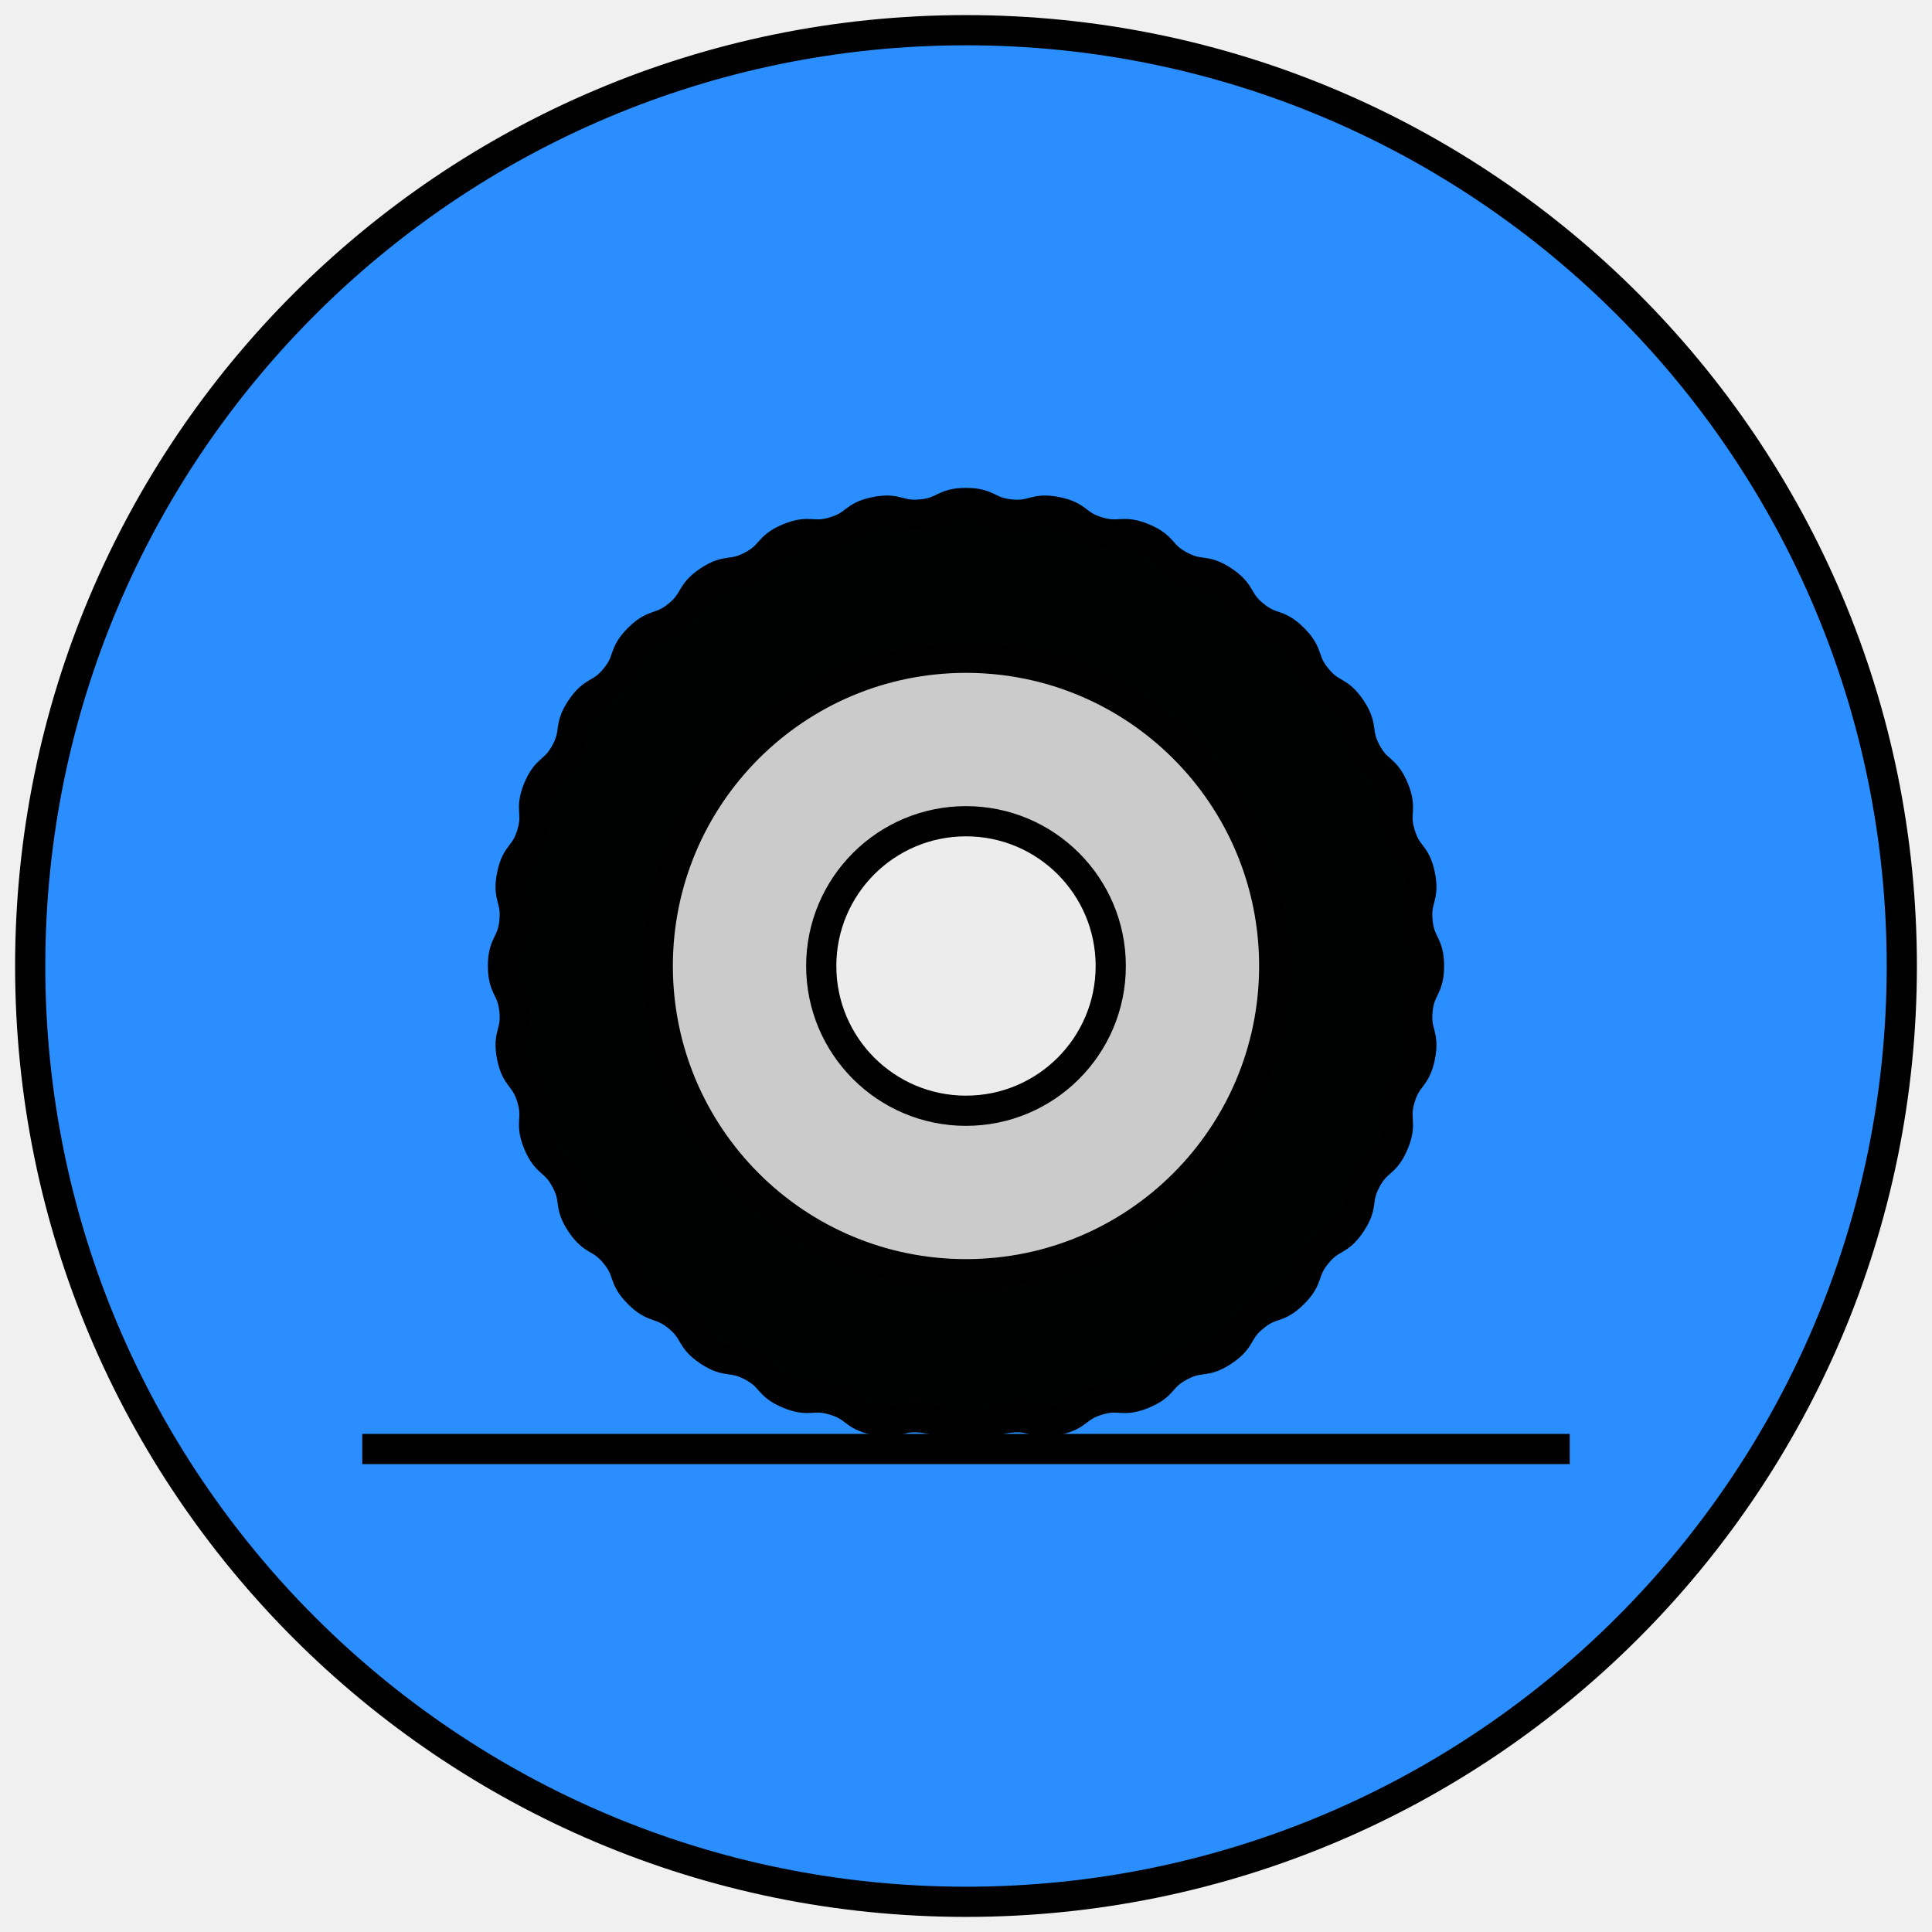
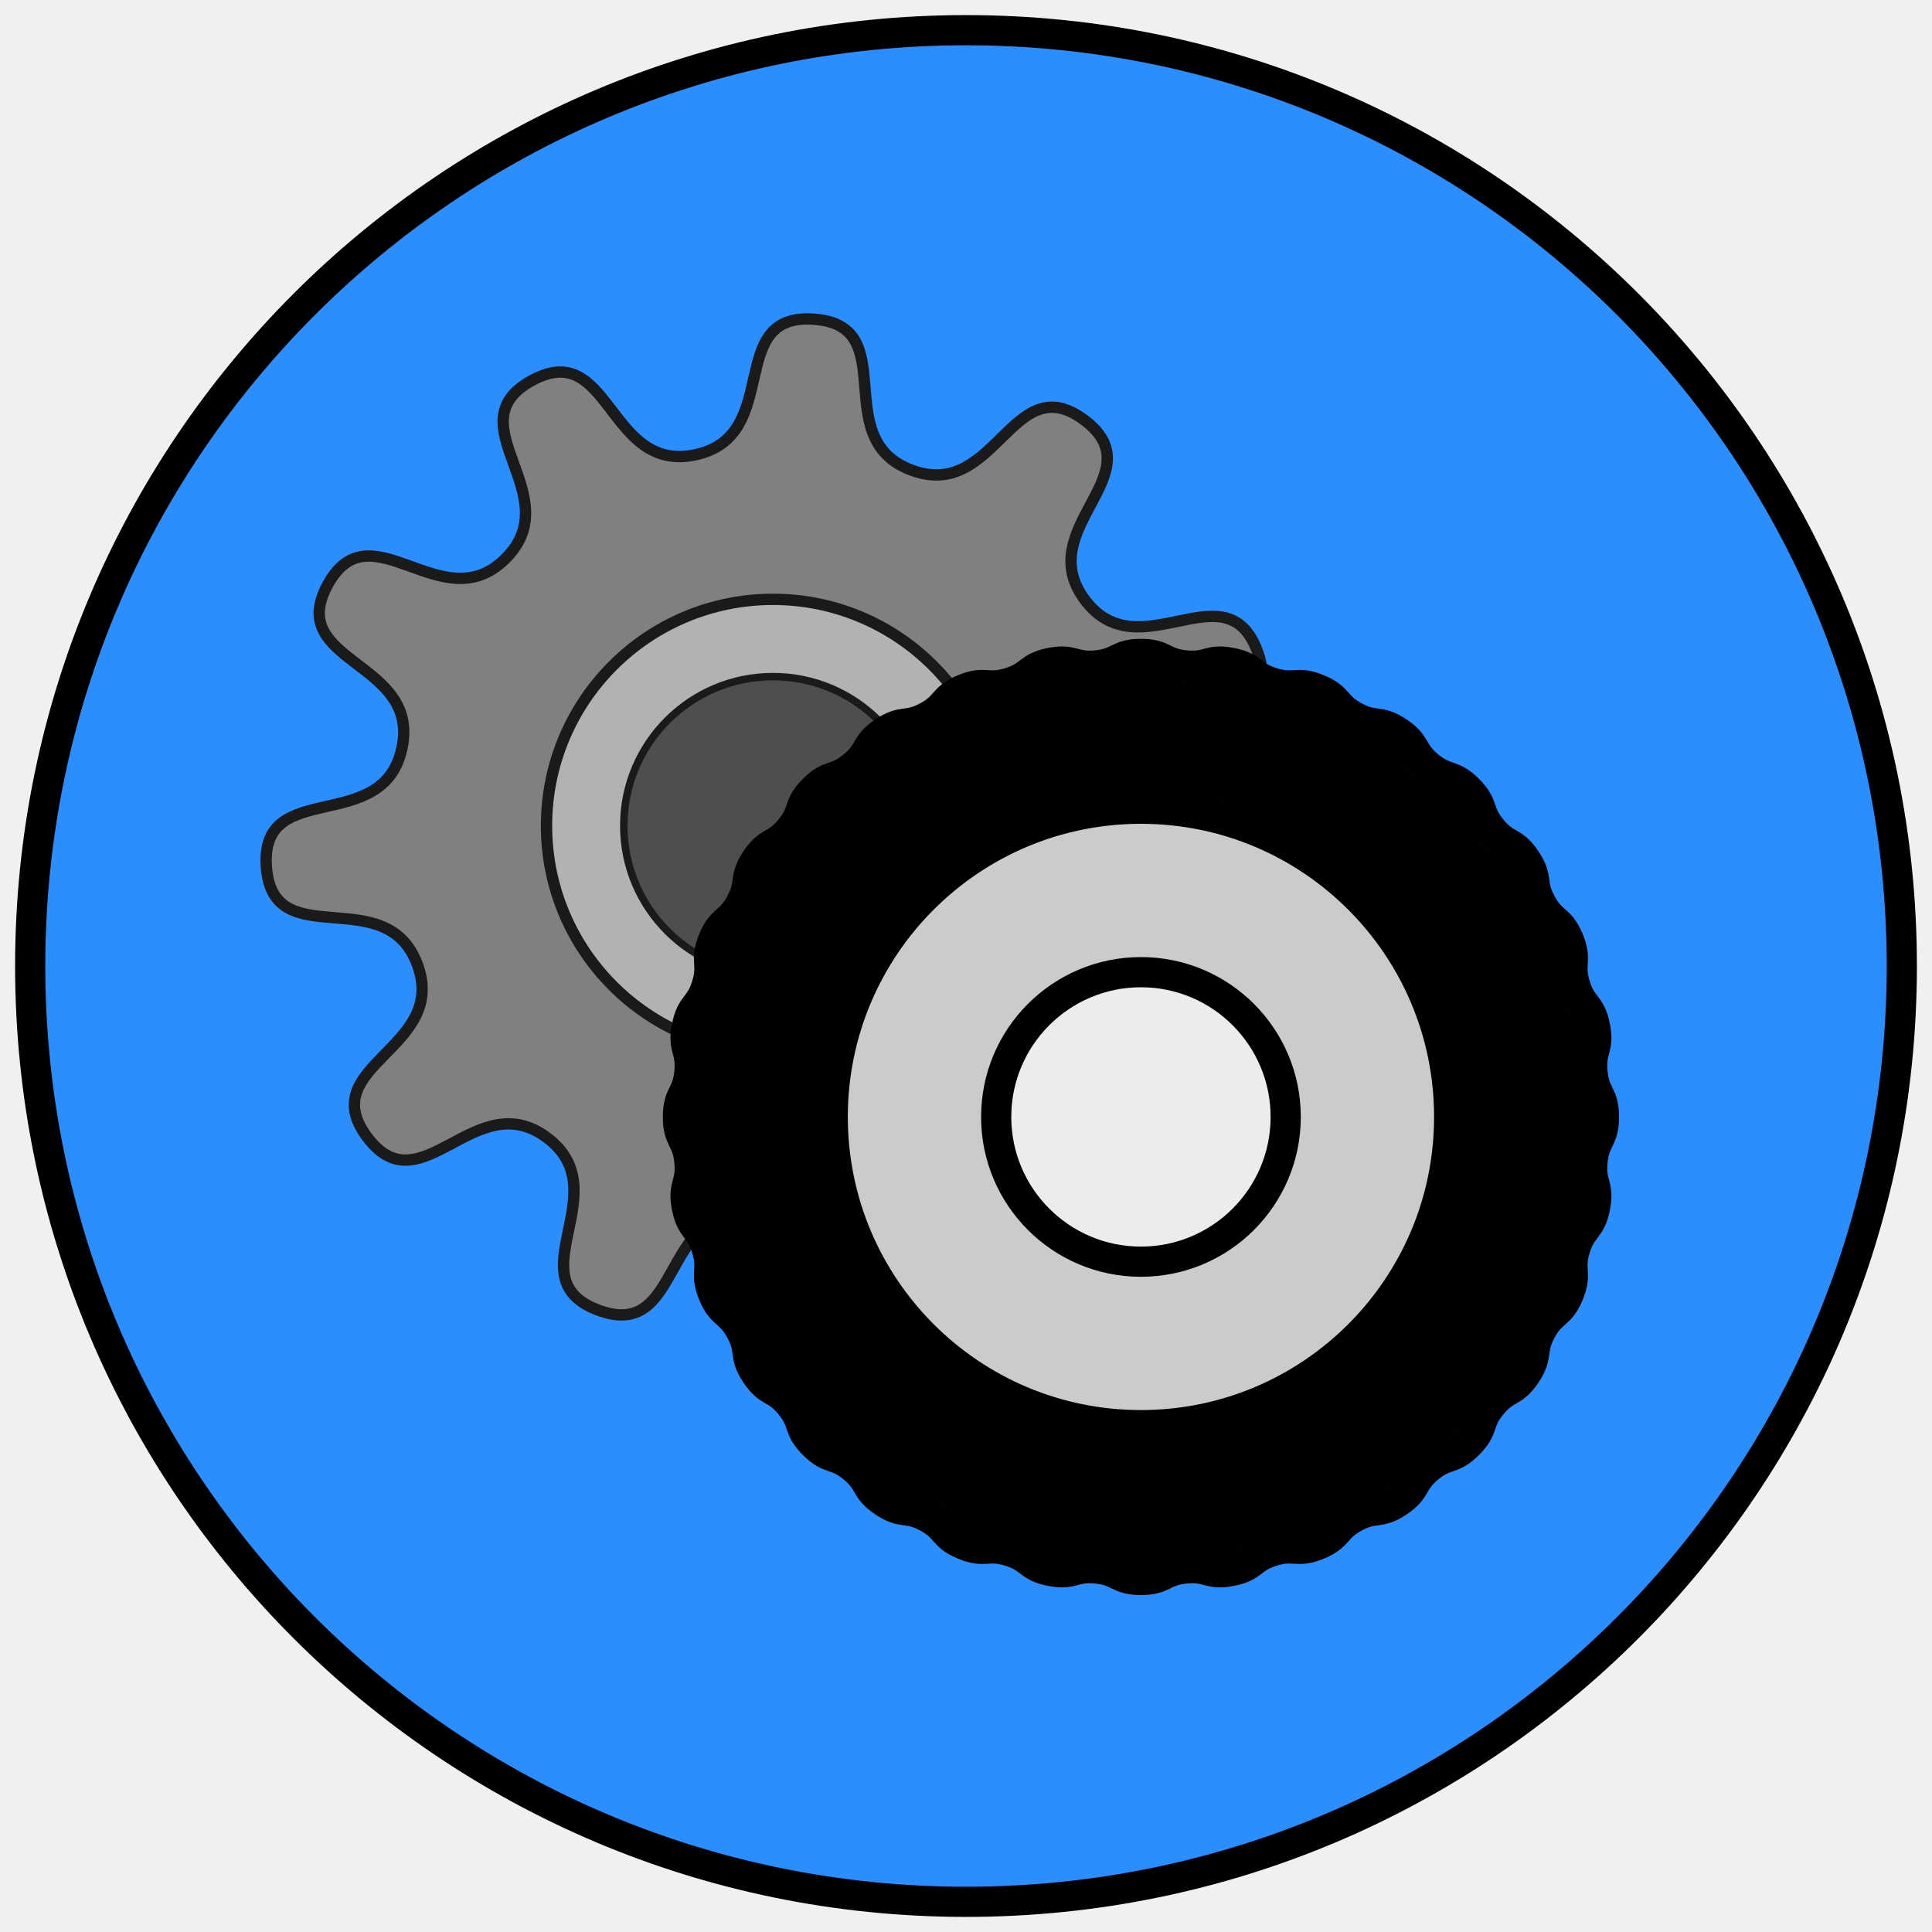
<svg xmlns="http://www.w3.org/2000/svg" width="512" height="512" viewBox="0 0 135.467 135.467" version="1.1" id="svg8">
  <defs id="defs2">
    <marker style="overflow:visible;" id="Arrow1Mend" refX="0.0" refY="0.0" orient="auto">
      <path transform="scale(0.4) rotate(180) translate(10,0)" style="fill-rule:evenodd;stroke:#ffffff;stroke-width:1pt;stroke-opacity:1;fill:#ffffff;fill-opacity:1" d="M 0.0,0.0 L 5.0,-5.0 L -12.5,0.0 L 5.0,5.0 L 0.0,0.0 z " id="path868" />
    </marker>
    <marker style="overflow:visible;" id="marker1227" refX="0.0" refY="0.0" orient="auto">
      <path transform="scale(0.8) rotate(180) translate(12.5,0)" style="fill-rule:evenodd;stroke:#ffffff;stroke-width:1pt;stroke-opacity:1;fill:#ffffff;fill-opacity:1" d="M 0.0,0.0 L 5.0,-5.0 L -12.5,0.0 L 5.0,5.0 L 0.0,0.0 z " id="path1225" />
    </marker>
    <marker style="overflow:visible;" id="Arrow1Lend" refX="0.0" refY="0.0" orient="auto">
      <path transform="scale(0.8) rotate(180) translate(12.5,0)" style="fill-rule:evenodd;stroke:#ffffff;stroke-width:1pt;stroke-opacity:1;fill:#ffffff;fill-opacity:1" d="M 0.0,0.0 L 5.0,-5.0 L -12.5,0.0 L 5.0,5.0 L 0.0,0.0 z " id="path862" />
    </marker>
  </defs>
  <g id="layer2">
    <rect style="fill:#2a8eff;fill-opacity:1;stroke:#000000;stroke-width:2.117;stroke-linecap:round;stroke-linejoin:round;stroke-miterlimit:4;stroke-dasharray:none;stroke-opacity:1;stop-color:#000000" id="rect14474" width="131.233" height="131.233" x="2.117" y="2.117" ry="66.675" rx="66.612" />
  </g>
  <g id="layer1">
-     <path style="fill:#000000;fill-opacity:0.996;stroke:#000000;stroke-width:19.916;stroke-linejoin:round;stroke-miterlimit:0;paint-order:markers fill stroke;stop-color:#000000" id="path524" d="m 360,352 c -10.841,10.841 -14.237,5.683 -26.088,15.409 -11.851,9.726 -7.455,14.063 -20.202,22.58 -12.747,8.517 -15.072,2.796 -28.592,10.023 -13.521,7.227 -10.055,12.338 -24.219,18.205 -14.164,5.867 -15.328,-0.198 -29.999,4.253 -14.671,4.45 -12.269,10.139 -27.306,13.13 -15.036,2.991 -14.995,-3.184 -30.252,-1.681 -15.257,1.503 -14.011,7.551 -29.342,7.551 -15.331,0 -14.085,-6.048 -29.342,-7.551 -15.257,-1.503 -15.215,4.672 -30.252,1.681 C 69.369,432.61 71.771,426.921 57.1,422.47 42.429,418.02 41.266,424.085 27.102,418.218 12.938,412.351 16.403,407.24 2.882,400.013 -10.638,392.786 -12.963,398.507 -25.71,389.989 -38.457,381.472 -34.061,377.135 -45.912,367.409 -57.763,357.683 -61.159,362.841 -72,352 c -10.841,-10.841 -5.683,-14.237 -15.409,-26.088 -9.726,-11.851 -14.063,-7.455 -22.58,-20.202 -8.517,-12.747 -2.796,-15.072 -10.023,-28.592 -7.227,-13.521 -12.338,-10.055 -18.205,-24.219 -5.867,-14.164 0.198,-15.328 -4.253,-29.999 -4.45,-14.671 -10.139,-12.269 -13.13,-27.306 -2.991,-15.036 3.184,-14.995 1.681,-30.252 -1.503,-15.257 -7.551,-14.011 -7.551,-29.342 0,-15.331 6.048,-14.085 7.551,-29.342 1.503,-15.257 -4.672,-15.215 -1.681,-30.252 2.991,-15.036 8.68,-12.635 13.13,-27.306 4.45,-14.671 -1.614,-15.835 4.253,-29.999 5.867,-14.164 10.978,-10.699 18.205,-24.219 7.227,-13.521 1.506,-15.845 10.023,-28.592 8.517,-12.747 12.854,-8.351 22.58,-20.202 9.726,-11.851 4.568,-15.247 15.409,-26.088 10.841,-10.841 14.237,-5.683 26.088,-15.409 11.851,-9.726 7.455,-14.063 20.202,-22.58 12.747,-8.517 15.072,-2.796 28.592,-10.023 13.521,-7.227 10.055,-12.338 24.219,-18.205 14.164,-5.867 15.328,0.198 29.999,-4.253 14.671,-4.45 12.269,-10.139 27.306,-13.13 15.036,-2.991 14.995,3.184 30.252,1.681 15.257,-1.503 14.011,-7.551 29.342,-7.551 15.331,0 14.085,6.048 29.342,7.551 15.257,1.503 15.215,-4.672 30.252,-1.681 15.036,2.991 12.635,8.68 27.306,13.13 14.671,4.45 15.835,-1.614 29.999,4.253 14.164,5.867 10.699,10.978 24.219,18.205 13.521,7.227 15.845,1.506 28.592,10.023 12.747,8.517 8.351,12.854 20.202,22.58 11.851,9.726 15.247,4.568 26.088,15.409 10.841,10.841 5.683,14.237 15.409,26.088 9.726,11.851 14.063,7.455 22.58,20.202 8.517,12.747 2.796,15.072 10.023,28.592 7.227,13.521 12.338,10.055 18.205,24.219 5.867,14.164 -0.198,15.328 4.253,29.999 4.45,14.671 10.139,12.269 13.13,27.306 2.991,15.036 -3.184,14.995 -1.681,30.252 1.503,15.257 7.551,14.011 7.551,29.342 0,15.331 -6.048,14.085 -7.551,29.342 -1.503,15.257 4.672,15.215 1.681,30.252 -2.991,15.036 -8.68,12.635 -13.13,27.306 -4.45,14.671 1.614,15.835 -4.253,29.999 -5.867,14.164 -10.978,10.699 -18.205,24.219 -7.227,13.521 -1.506,15.845 -10.023,28.592 -8.517,12.747 -12.854,8.351 -22.58,20.202 -9.726,11.851 -4.568,15.247 -15.409,26.088 z" transform="matrix(0.1062809,0,0,0.1062809,52.42889,53.27913)" />
-     <circle style="fill:#cccccc;fill-opacity:0.996;stroke:#000000;stroke-width:2.117;stroke-linejoin:round;stroke-miterlimit:0;paint-order:markers fill stroke;stop-color:#000000" id="path716" cx="67.733" cy="67.733" r="21.612" />
-     <circle style="fill:#ececec;fill-opacity:0.996;stroke:#000000;stroke-width:2.117;stroke-linejoin:round;stroke-miterlimit:0;paint-order:markers fill stroke;stop-color:#000000" id="path716-3" cx="67.733" cy="67.733" r="10.15" />
-     <path style="fill:#ececec;fill-opacity:0.996;stroke:#000000;stroke-width:2.117;stroke-linejoin:round;stroke-miterlimit:0;paint-order:markers fill stroke;stop-color:#000000" d="M 25.4,101.6 H 110.067" id="path947" />
+     <g id="g2" transform="translate(105.9275,4.366578)">
+       <path style="fill:#808080;fill-opacity:0.982;stroke:#1a1a1a;stroke-width:0.794;stroke-linejoin:round;stroke-miterlimit:0;paint-order:markers fill stroke" id="path1" d="m -55.033,65.617 c -4.459,4.459 -6.954,-4.777 -12.489,-1.755 -5.534,3.022 0.886,10.114 -5.276,11.455 -6.162,1.34 -3.268,-7.778 -9.557,-8.228 -6.29,-0.45 -4.723,8.988 -10.631,6.784 -5.908,-2.204 1.456,-8.31 -3.592,-12.089 -5.048,-3.779 -8.832,5.007 -12.611,-0.041 -3.779,-5.048 5.718,-6.204 3.514,-12.112 -2.204,-5.908 -10.138,-0.563 -10.587,-6.852 -0.45,-6.29 8.164,-2.128 9.504,-8.289 1.34,-6.162 -8.224,-5.954 -5.202,-11.488 3.022,-5.534 8.018,2.624 12.477,-1.835 4.459,-4.459 -3.699,-9.455 1.835,-12.477 5.534,-3.022 5.327,6.542 11.488,5.202 6.162,-1.34 2,-9.954 8.289,-9.504 6.29,0.45 0.944,8.384 6.852,10.587 5.908,2.204 7.064,-7.293 12.112,-3.514 5.048,3.779 -3.738,7.563 0.041,12.611 3.779,5.048 9.885,-2.316 12.089,3.592 2.204,5.908 -7.234,4.342 -6.784,10.631 0.45,6.29 9.568,3.396 8.228,9.557 -1.34,6.162 -8.433,-0.259 -11.455,5.276 -3.022,5.534 6.213,8.03 1.755,12.489 z" transform="translate(29.01001,13.62509)" />
+       <ellipse style="fill:#b3b3b3;fill-opacity:0.982;stroke:#1a1a1a;stroke-width:0.794;stroke-linejoin:round;stroke-miterlimit:0;paint-order:markers fill stroke" id="path2" cx="-51.732" cy="53.533" rx="15.875" ry="15.875" />
+       <circle style="fill:#4d4d4d;fill-opacity:0.982;stroke:#1a1a1a;stroke-width:0.523;stroke-linejoin:round;stroke-miterlimit:0;paint-order:markers fill stroke" id="path2-6" cx="-51.732" cy="53.533" r="10.457" />
+     </g>
+     <g id="g1" transform="translate(12.26699,10.58333)">
+       <path style="fill:#000000;fill-opacity:0.996;stroke:#000000;stroke-width:19.916;stroke-linejoin:round;stroke-miterlimit:0;paint-order:markers fill stroke;stop-color:#000000" id="path524" d="m 360,352 c -10.841,10.841 -14.237,5.683 -26.088,15.409 -11.851,9.726 -7.455,14.063 -20.202,22.58 -12.747,8.517 -15.072,2.796 -28.592,10.023 -13.521,7.227 -10.055,12.338 -24.219,18.205 -14.164,5.867 -15.328,-0.198 -29.999,4.253 -14.671,4.45 -12.269,10.139 -27.306,13.13 -15.036,2.991 -14.995,-3.184 -30.252,-1.681 -15.257,1.503 -14.011,7.551 -29.342,7.551 -15.331,0 -14.085,-6.048 -29.342,-7.551 -15.257,-1.503 -15.215,4.672 -30.252,1.681 C 69.369,432.61 71.771,426.921 57.1,422.47 42.429,418.02 41.266,424.085 27.102,418.218 12.938,412.351 16.403,407.24 2.882,400.013 -10.638,392.786 -12.963,398.507 -25.71,389.989 -38.457,381.472 -34.061,377.135 -45.912,367.409 -57.763,357.683 -61.159,362.841 -72,352 c -10.841,-10.841 -5.683,-14.237 -15.409,-26.088 -9.726,-11.851 -14.063,-7.455 -22.58,-20.202 -8.517,-12.747 -2.796,-15.072 -10.023,-28.592 -7.227,-13.521 -12.338,-10.055 -18.205,-24.219 -5.867,-14.164 0.198,-15.328 -4.253,-29.999 -4.45,-14.671 -10.139,-12.269 -13.13,-27.306 -2.991,-15.036 3.184,-14.995 1.681,-30.252 -1.503,-15.257 -7.551,-14.011 -7.551,-29.342 0,-15.331 6.048,-14.085 7.551,-29.342 1.503,-15.257 -4.672,-15.215 -1.681,-30.252 2.991,-15.036 8.68,-12.635 13.13,-27.306 4.45,-14.671 -1.614,-15.835 4.253,-29.999 5.867,-14.164 10.978,-10.699 18.205,-24.219 7.227,-13.521 1.506,-15.845 10.023,-28.592 8.517,-12.747 12.854,-8.351 22.58,-20.202 9.726,-11.851 4.568,-15.247 15.409,-26.088 10.841,-10.841 14.237,-5.683 26.088,-15.409 11.851,-9.726 7.455,-14.063 20.202,-22.58 12.747,-8.517 15.072,-2.796 28.592,-10.023 13.521,-7.227 10.055,-12.338 24.219,-18.205 14.164,-5.867 15.328,0.198 29.999,-4.253 14.671,-4.45 12.269,-10.139 27.306,-13.13 15.036,-2.991 14.995,3.184 30.252,1.681 15.257,-1.503 14.011,-7.551 29.342,-7.551 15.331,0 14.085,6.048 29.342,7.551 15.257,1.503 15.215,-4.672 30.252,-1.681 15.036,2.991 12.635,8.68 27.306,13.13 14.671,4.45 15.835,-1.614 29.999,4.253 14.164,5.867 10.699,10.978 24.219,18.205 13.521,7.227 15.845,1.506 28.592,10.023 12.747,8.517 8.351,12.854 20.202,22.58 11.851,9.726 15.247,4.568 26.088,15.409 10.841,10.841 5.683,14.237 15.409,26.088 9.726,11.851 14.063,7.455 22.58,20.202 8.517,12.747 2.796,15.072 10.023,28.592 7.227,13.521 12.338,10.055 18.205,24.219 5.867,14.164 -0.198,15.328 4.253,29.999 4.45,14.671 10.139,12.269 13.13,27.306 2.991,15.036 -3.184,14.995 -1.681,30.252 1.503,15.257 7.551,14.011 7.551,29.342 0,15.331 -6.048,14.085 -7.551,29.342 -1.503,15.257 4.672,15.215 1.681,30.252 -2.991,15.036 -8.68,12.635 -13.13,27.306 -4.45,14.671 1.614,15.835 -4.253,29.999 -5.867,14.164 -10.978,10.699 -18.205,24.219 -7.227,13.521 -1.506,15.845 -10.023,28.592 -8.517,12.747 -12.854,8.351 -22.58,20.202 -9.726,11.851 -4.568,15.247 -15.409,26.088 z" transform="matrix(0.1062809,0,0,0.1062809,52.42889,53.27913)" />
+       <circle style="fill:#cccccc;fill-opacity:0.996;stroke:#000000;stroke-width:2.117;stroke-linejoin:round;stroke-miterlimit:0;paint-order:markers fill stroke;stop-color:#000000" id="path716" cx="67.733" cy="67.733" r="21.612" />
+       <circle style="fill:#ececec;fill-opacity:0.996;stroke:#000000;stroke-width:2.117;stroke-linejoin:round;stroke-miterlimit:0;paint-order:markers fill stroke;stop-color:#000000" id="path716-3" cx="67.733" cy="67.733" r="10.15" />
+     </g>
  </g>
</svg>
